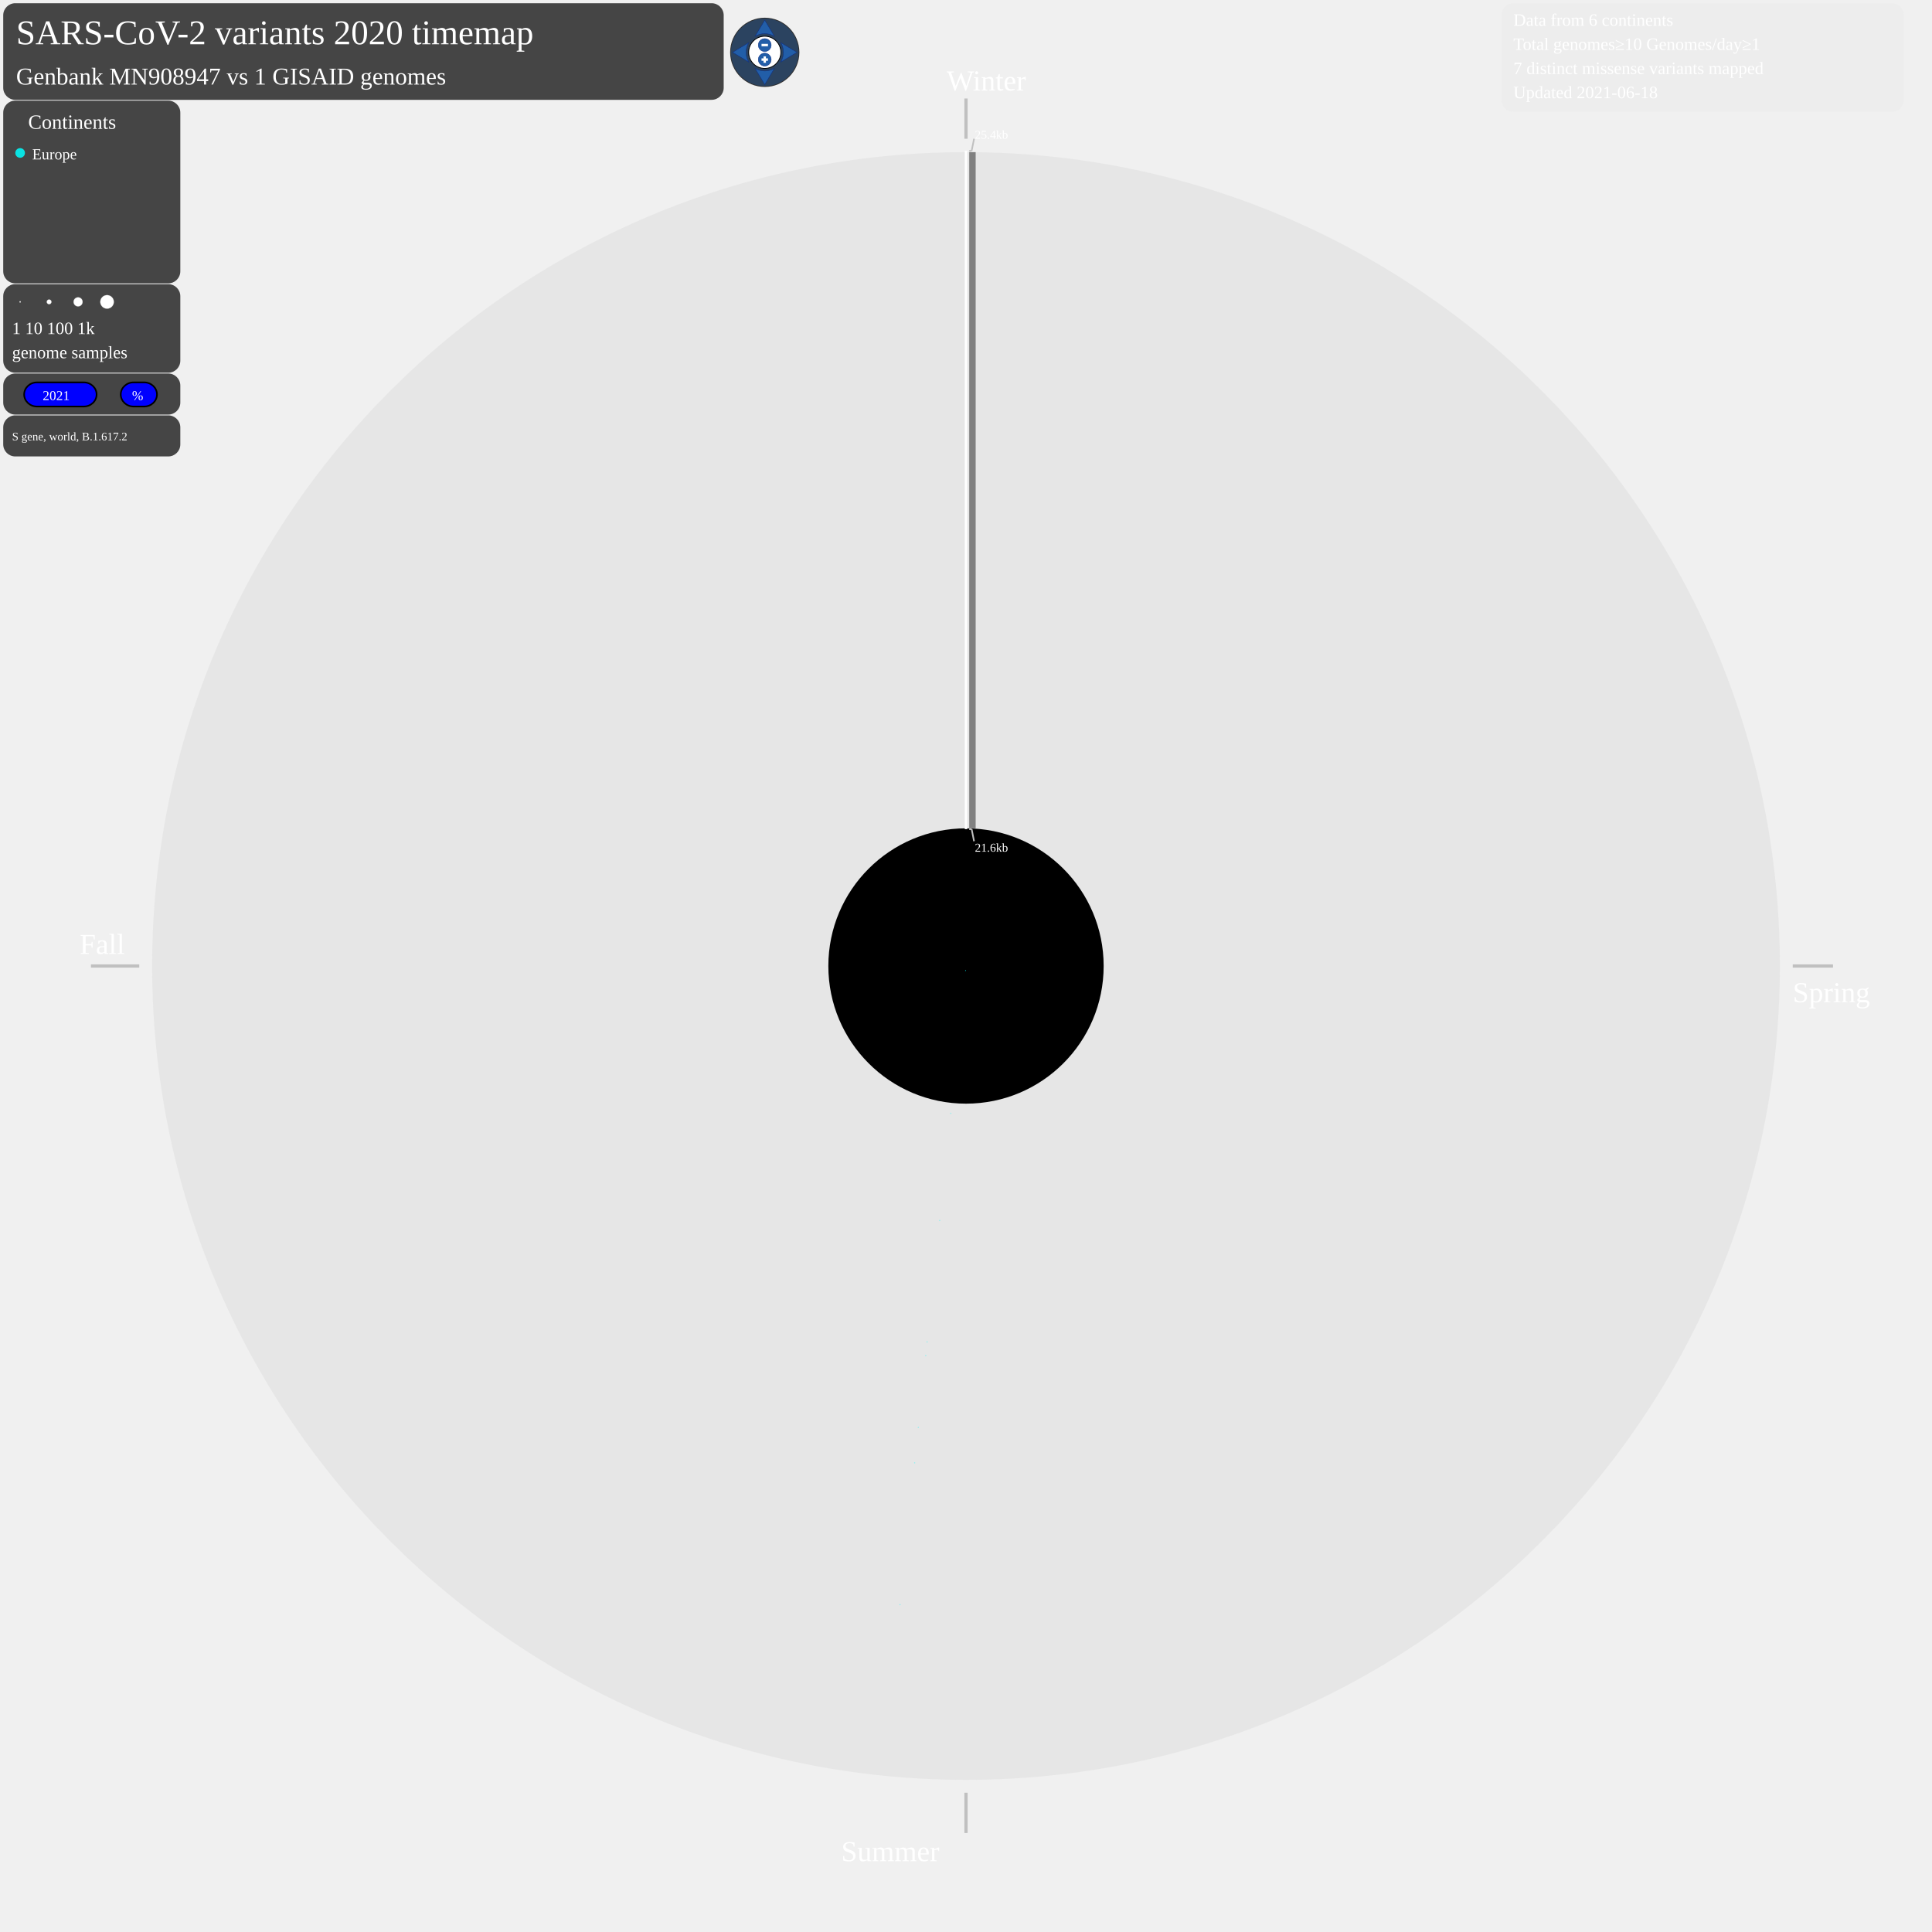
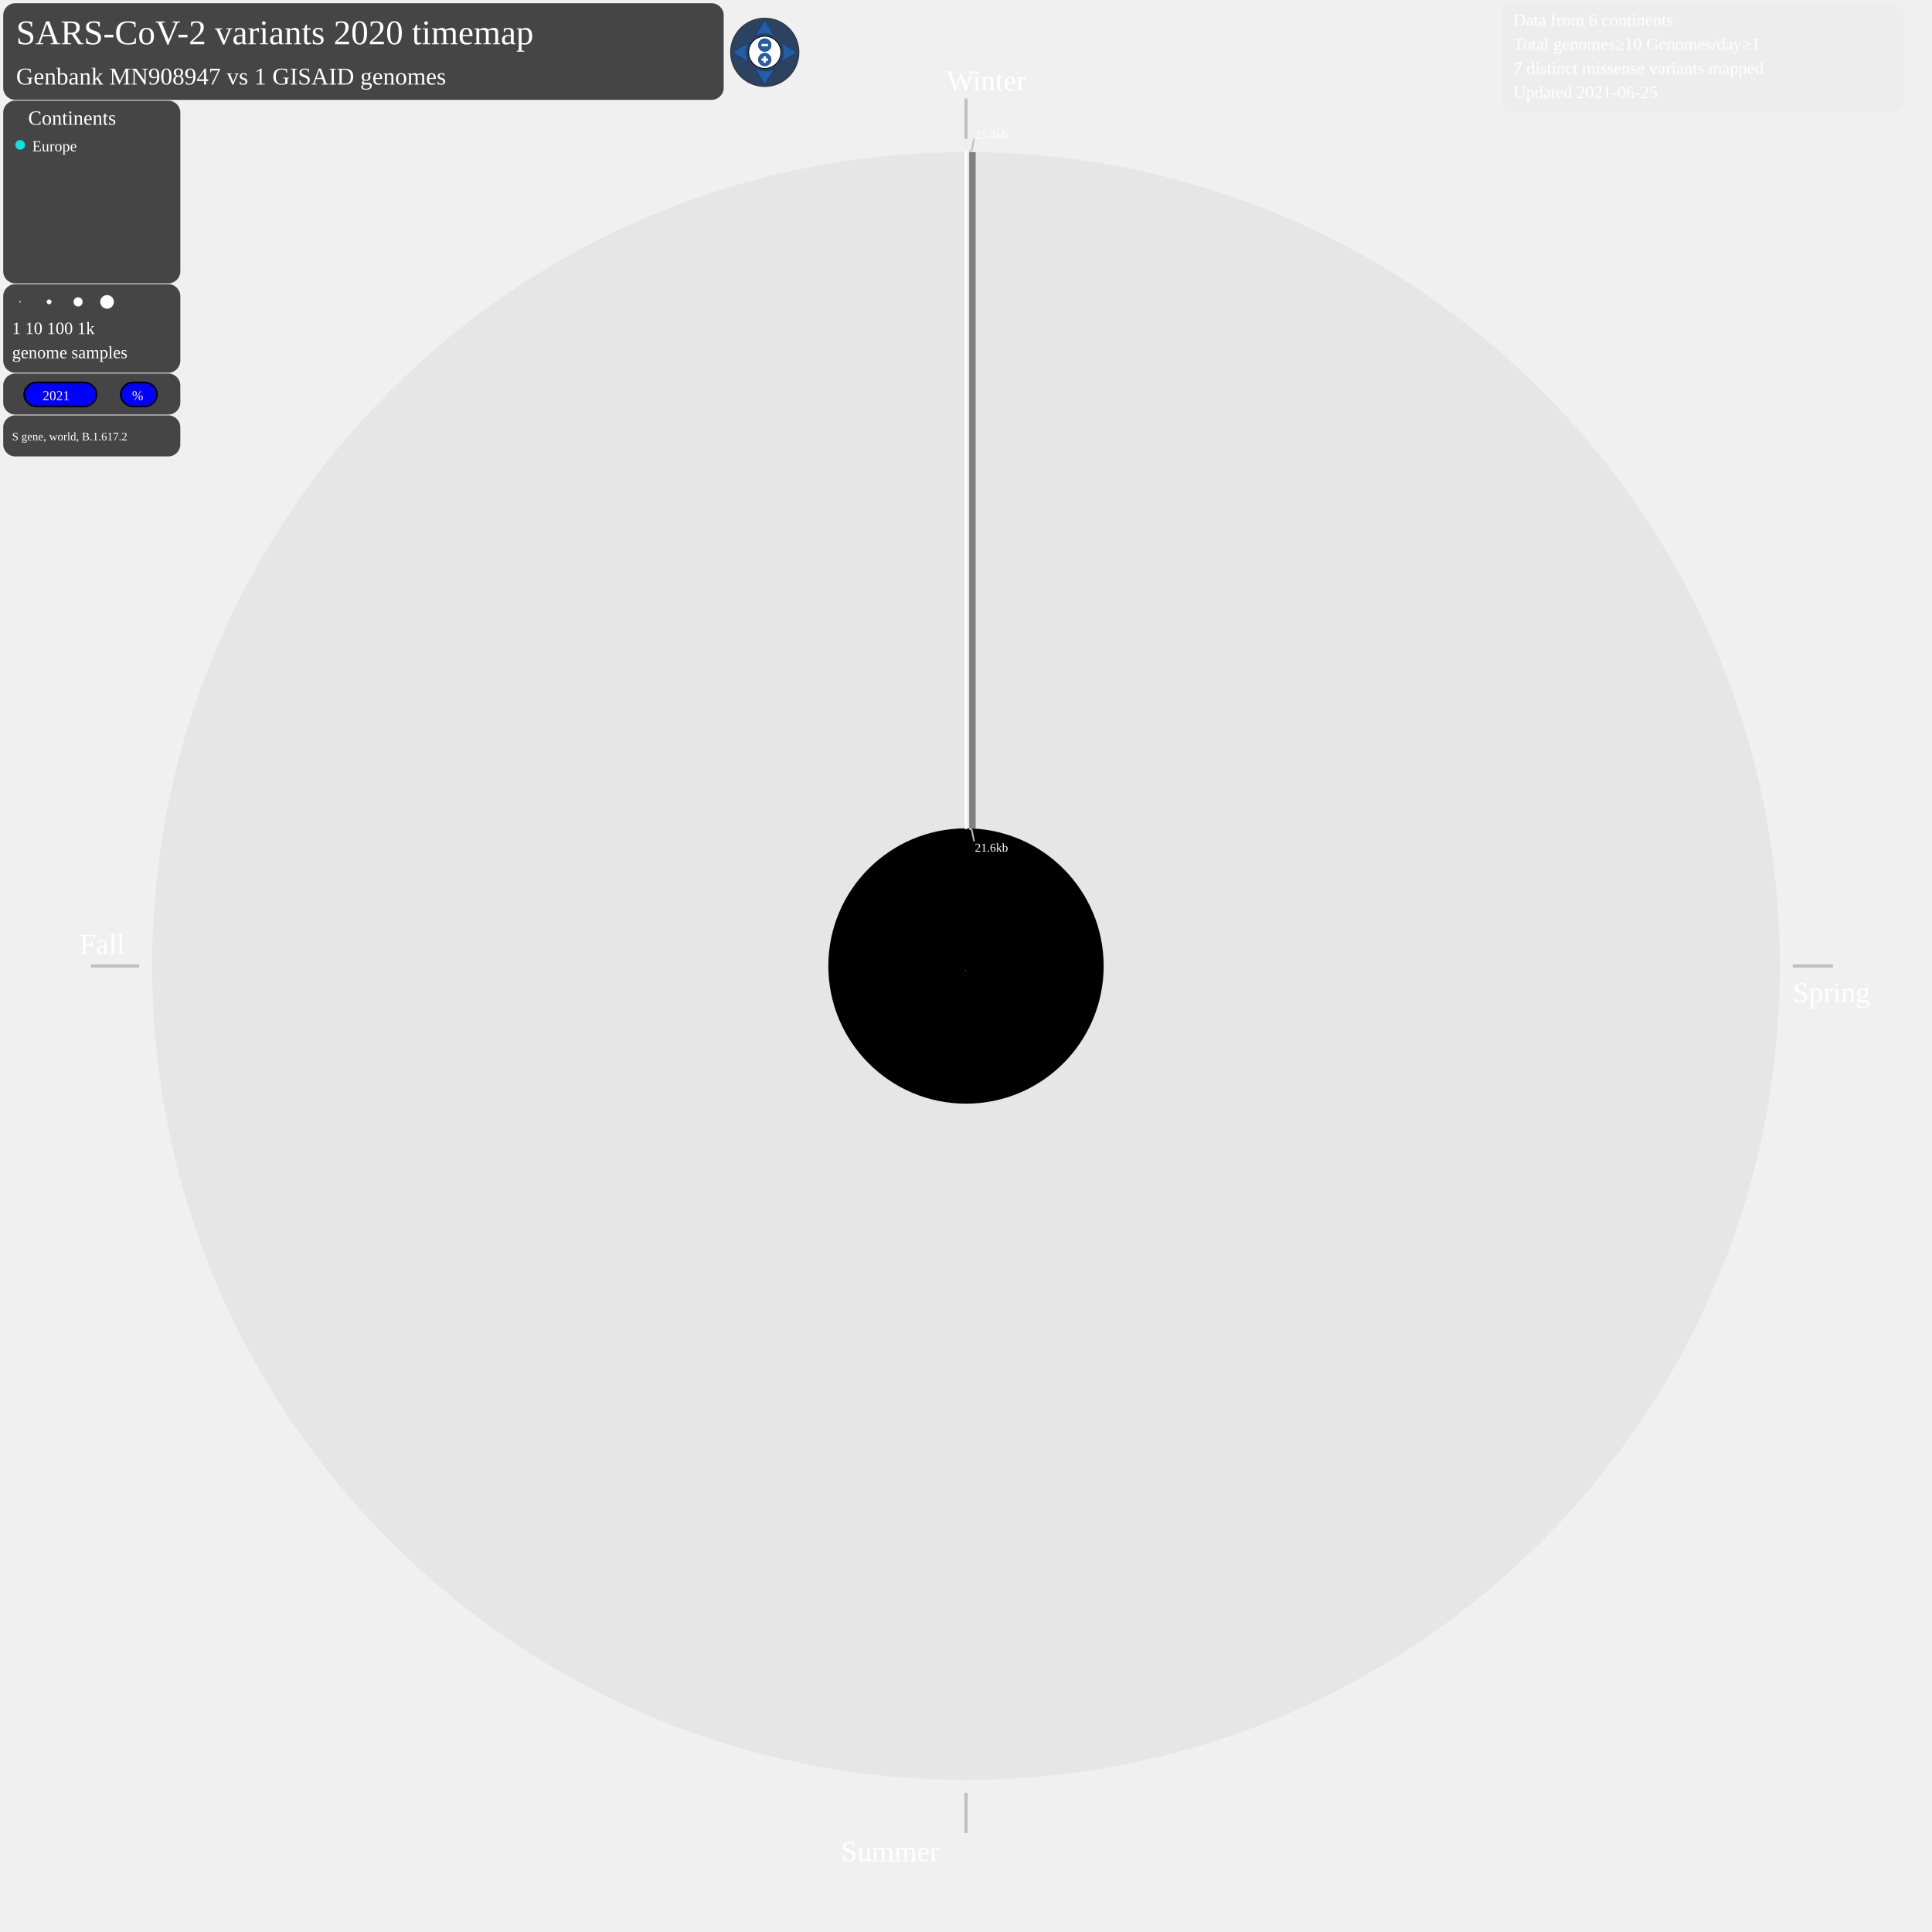
<svg xmlns="http://www.w3.org/2000/svg" width="2400" height="2400" style="background-color:black" viewBox="0 0 2400 2400" id="map-svg">
  <defs>
    <style type="text/css">
	.sb {
	stroke-width:0.8;
	stroke-opacity:0.7;
	}
	.sb:hover {
	stroke-width:0.8;
	stroke-opacity:1.0;
	}
	.compass {
	fill: #fff;
	stroke: #000;
	stroke-width: 1;
	}
	.button {
	fill: #225EA8;
	stroke: #0C2C84;
	stroke-width: 0.5;
	stroke-miterlimit:6;
	stroke-linecap: round;
	}
	.button:hover {
	stroke-width: 1;
	}
	.plus-minus {
	fill: #fff;
	pointer-events: none;
	}
	.legendcol {
	stroke: none;
	fill-opacity:0.85;
	}
	.legendcol:hover {
	fill-opacity:1.0;
	}
	.cv {
	stroke: none;
	fill-opacity:0.35;
	}
	.cv:hover {
	stroke: none;
	fill-opacity:0.8;
	}
	.Europe {
	stroke: none;
	fill-opacity:0.6;
	}
	.Europe:hover {
	stroke: none;
	fill-opacity:1.0;
	}
	a:link, a:visited {
	cursor: pointer;
	}
	a:hover, a:active {
	outline: dotted 2px yellow;
	}
	g:hover, g:active {
	outline: dotted 2px yellow;
	}
	.static {
	cursor: not-allowed;
	}
	.draggable, .draggable-group {
	cursor: pointer;
	}
	svg text {
	cursor: default;
	-webkit-user-select: none;
	-moz-user-select: none;
	-ms-user-select: none;
	user-select: none;
	}
	</style>
  </defs>
  <text font-size="3.6em" x="20" y="55" fill="white">SARS-CoV-2 variants 2020 timemap</text>
  <g id="matrix-group" transform="matrix(1 0 0 1 0 0)" class="draggable-group">
    <circle cx="1200" cy="1200" r="1011" style="fill:grey;stroke:black;stroke-width:0;fill-opacity:0.085;" />
    <circle cx="1200" cy="1200" r="171" style="fill:black;stroke:black;stroke-width:0;fill-opacity:1;" />
    <line x1="1200" y1="122.363" x2="1200" y2="172.363" style="stroke:silver;stroke-width:4" />
    <text font-size="3.0em" x="1176" y="112.363" fill="white">Winter</text>
    <line x1="2227" y1="1200" x2="2277" y2="1200" style="stroke:silver;stroke-width:4" />
    <text font-size="3.0em" x="2227" y="1245" fill="white">Spring</text>
    <line x1="1200" y1="2227" x2="1200" y2="2277" style="stroke:silver;stroke-width:4" />
    <text font-size="3.0em" x="1045" y="2312" fill="white">Summer</text>
    <line x1="173" y1="1200" x2="113" y2="1200" style="stroke:silver;stroke-width:4" />
    <text font-size="3.0em" x="99" y="1185" fill="white">Fall</text>
    <g>
      <line x1="1208" y1="1029" x2="1208" y2="189" style="stroke:grey;stroke-width:8" />
    </g>
    <line x1="1200" y1="187.363" x2="1200" y2="1030" style="stroke:white;stroke-width:3" />
    <line x1="1204" y1="187.363" x2="1207" y2="187.363" style="stroke:silver;stroke-width:2" />
    <line x1="1207" y1="187.363" x2="1210" y2="172.363" style="stroke:silver;stroke-width:2" />
    <line x1="1204" y1="1030" x2="1207" y2="1030" style="stroke:silver;stroke-width:2" />
    <line x1="1207" y1="1030" x2="1210" y2="1045" style="stroke:silver;stroke-width:2" />
    <text font-size="1.25em" x="1211" y="172.363" fill="white">25.4kb</text>
    <text font-size="1.25em" x="1211" y="1058" fill="white">21.6kb</text>
    <g class="Europe">
      <line x1="1199.5" y1="1205.0" x2="1199.3" y2="1206.3" style="stroke:cyan;" class="sb" />
    </g>
    <g class="Europe">
      <circle cx="1181.1" cy="1383.0" r="0.8" style="fill:cyan;" class="cv" />
    </g>
    <g class="Europe">
      <circle cx="1167.3" cy="1516.1" r="0.8" style="fill:cyan;" class="cv" />
    </g>
    <g class="Europe">
      <circle cx="1151.7" cy="1667.0" r="0.8" style="fill:cyan;" class="cv" />
    </g>
    <g class="Europe">
      <circle cx="1150.0" cy="1684.0" r="0.8" style="fill:cyan;" class="cv" />
    </g>
    <g class="Europe">
      <circle cx="1140.8" cy="1773.2" r="0.8" style="fill:cyan;" class="cv" />
    </g>
    <g class="Europe">
      <circle cx="1136.2" cy="1817.2" r="0.8" style="fill:cyan;" class="cv" />
    </g>
    <g class="Europe">
      <circle cx="1118.0" cy="1993.4" r="0.8" style="fill:cyan;" class="cv" />
    </g>
  </g>
  <rect x="4" y="4" width="895" height="120" rx="15" style="fill:#1B1B1B;stroke-width:0;fill-opacity:0.8;" />
  <a href="https://bcgsc.github.io/SARS2">
    <text font-size="3.6em" x="20" y="55" fill="white">SARS-CoV-2 variants 2020 timemap</text>
  </a>
  <text font-size="2.5em" x="20" y="105" fill="white">Genbank MN908947 vs 1 GISAID genomes</text>
  <circle cx="950" cy="65" r="43" fill="black" opacity="0.8" />
  <circle cx="950" cy="65" r="42" fill="#225EA8" opacity="0.4" />
  <path class="button" d="M950 25 l12   20 a40, 70 0 0,0 -24,  0z" />
  <path class="button" d="M910 65 l20  -12 a70, 40 0 0,0   0, 24z" />
  <path class="button" d="M950 105 l12  -20 a40, 70 0 0,1 -24,  0z" />
  <path class="button" d="M990 65 l-20 -12 a70, 40 0 0,1   0, 24z" />
  <circle class="compass" cx="950" cy="65" r="20" />
  <circle class="button" cx="950" cy="56" r="8" />
  <circle class="button" cx="950" cy="74" r="8" />
  <rect class="plus-minus" x="946" y="54.5" width="8" height="3" />
  <rect class="plus-minus" x="946" y="72.5" width="8" height="3" />
  <rect class="plus-minus" x="948.5" y="70" width="3" height="8" />
  <rect x="4" y="125" width="220" height="227" rx="15" style="fill:#1B1B1B;stroke-width:0;fill-opacity:0.8;" />
  <rect x="4" y="353" width="220" height="110" rx="15" style="fill:#1B1B1B;stroke-width:0;fill-opacity:0.8;" />
  <rect x="4" y="464" width="220" height="51" rx="15" style="fill:#1B1B1B;stroke-width:0;fill-opacity:0.8;" />
  <rect x="4" y="516" width="220" height="51" rx="15" style="fill:#1B1B1B;stroke-width:0;fill-opacity:0.8;" />
  <text font-size="1.2em" x="15" y="547" fill="white">S gene, world, B.1.617.2</text>
  <a href="https://bcgsc.github.io/SARS2_2021/2021SARS2spike_B1617-2.svg">
    <rect x="30" y="475" width="90" height="30" rx="16" style="fill:blue;stroke:black;stroke-width:2;" />
    <text font-size="1.4em" x="53" y="497" fill="white">2021</text>
  </a>
  <a href="https://bcgsc.github.io/SARS2/2020ratioSARS2spike_B1617-2.svg">
    <rect x="150" y="475" width="45" height="30" rx="16" style="fill:blue;stroke:black;stroke-width:2;" />
    <text font-size="1.4em" x="164" y="497" fill="white">%</text>
  </a>
-   <text font-size="2.1em" x="35" y="160" fill="white">Continents</text>
+   <text font-size="2.1em" x="35" y="155" fill="white">Continents</text>
  <g class="Europe">
-     <circle cx="25" cy="190" r="6" style="fill:cyan;stroke:black;stroke-width:0;" class="legendcol" />
+     <circle cx="25" cy="180" r="6" style="fill:cyan;stroke:black;stroke-width:0;" class="legendcol" />
  </g>
-   <text font-size="1.6em" x="40" y="198" fill="white">Europe</text>
+   <text font-size="1.6em" x="40" y="188" fill="white">Europe</text>
  <circle cx="25" cy="375" r="0.843" style="fill:white;stroke:lightgrey;stroke-width:0.2;" />
  <circle cx="61" cy="375" r="2.916" style="fill:white;stroke:lightgrey;stroke-width:0.2;" />
  <circle cx="97" cy="375" r="5.612" style="fill:white;stroke:lightgrey;stroke-width:0.2;" />
  <circle cx="133" cy="375" r="8.401" style="fill:white;stroke:lightgrey;stroke-width:0.2;" />
  <text font-size="1.8em" x="15" y="415" fill="white">1      10        100        1k</text>
  <text font-size="1.8em" x="15" y="445" fill="white">genome samples</text>
  <rect x="1865" y="4" width="500" height="135" rx="15" style="fill:gainsboro;stroke-width:0;fill-opacity:0.15;" />
  <text font-size="1.8em" x="1880" y="32" fill="white">Data from 6 continents</text>
  <text font-size="1.8em" x="1880" y="62" fill="white">Total genomes≥10  Genomes/day≥1</text>
  <text font-size="1.8em" x="1880" y="92" fill="white">7 distinct missense variants mapped</text>
-   <text font-size="1.8em" x="1880" y="122" fill="white">Updated 2021-06-18</text>
+   <text font-size="1.8em" x="1880" y="122" fill="white">Updated 2021-06-25</text>
</svg>
